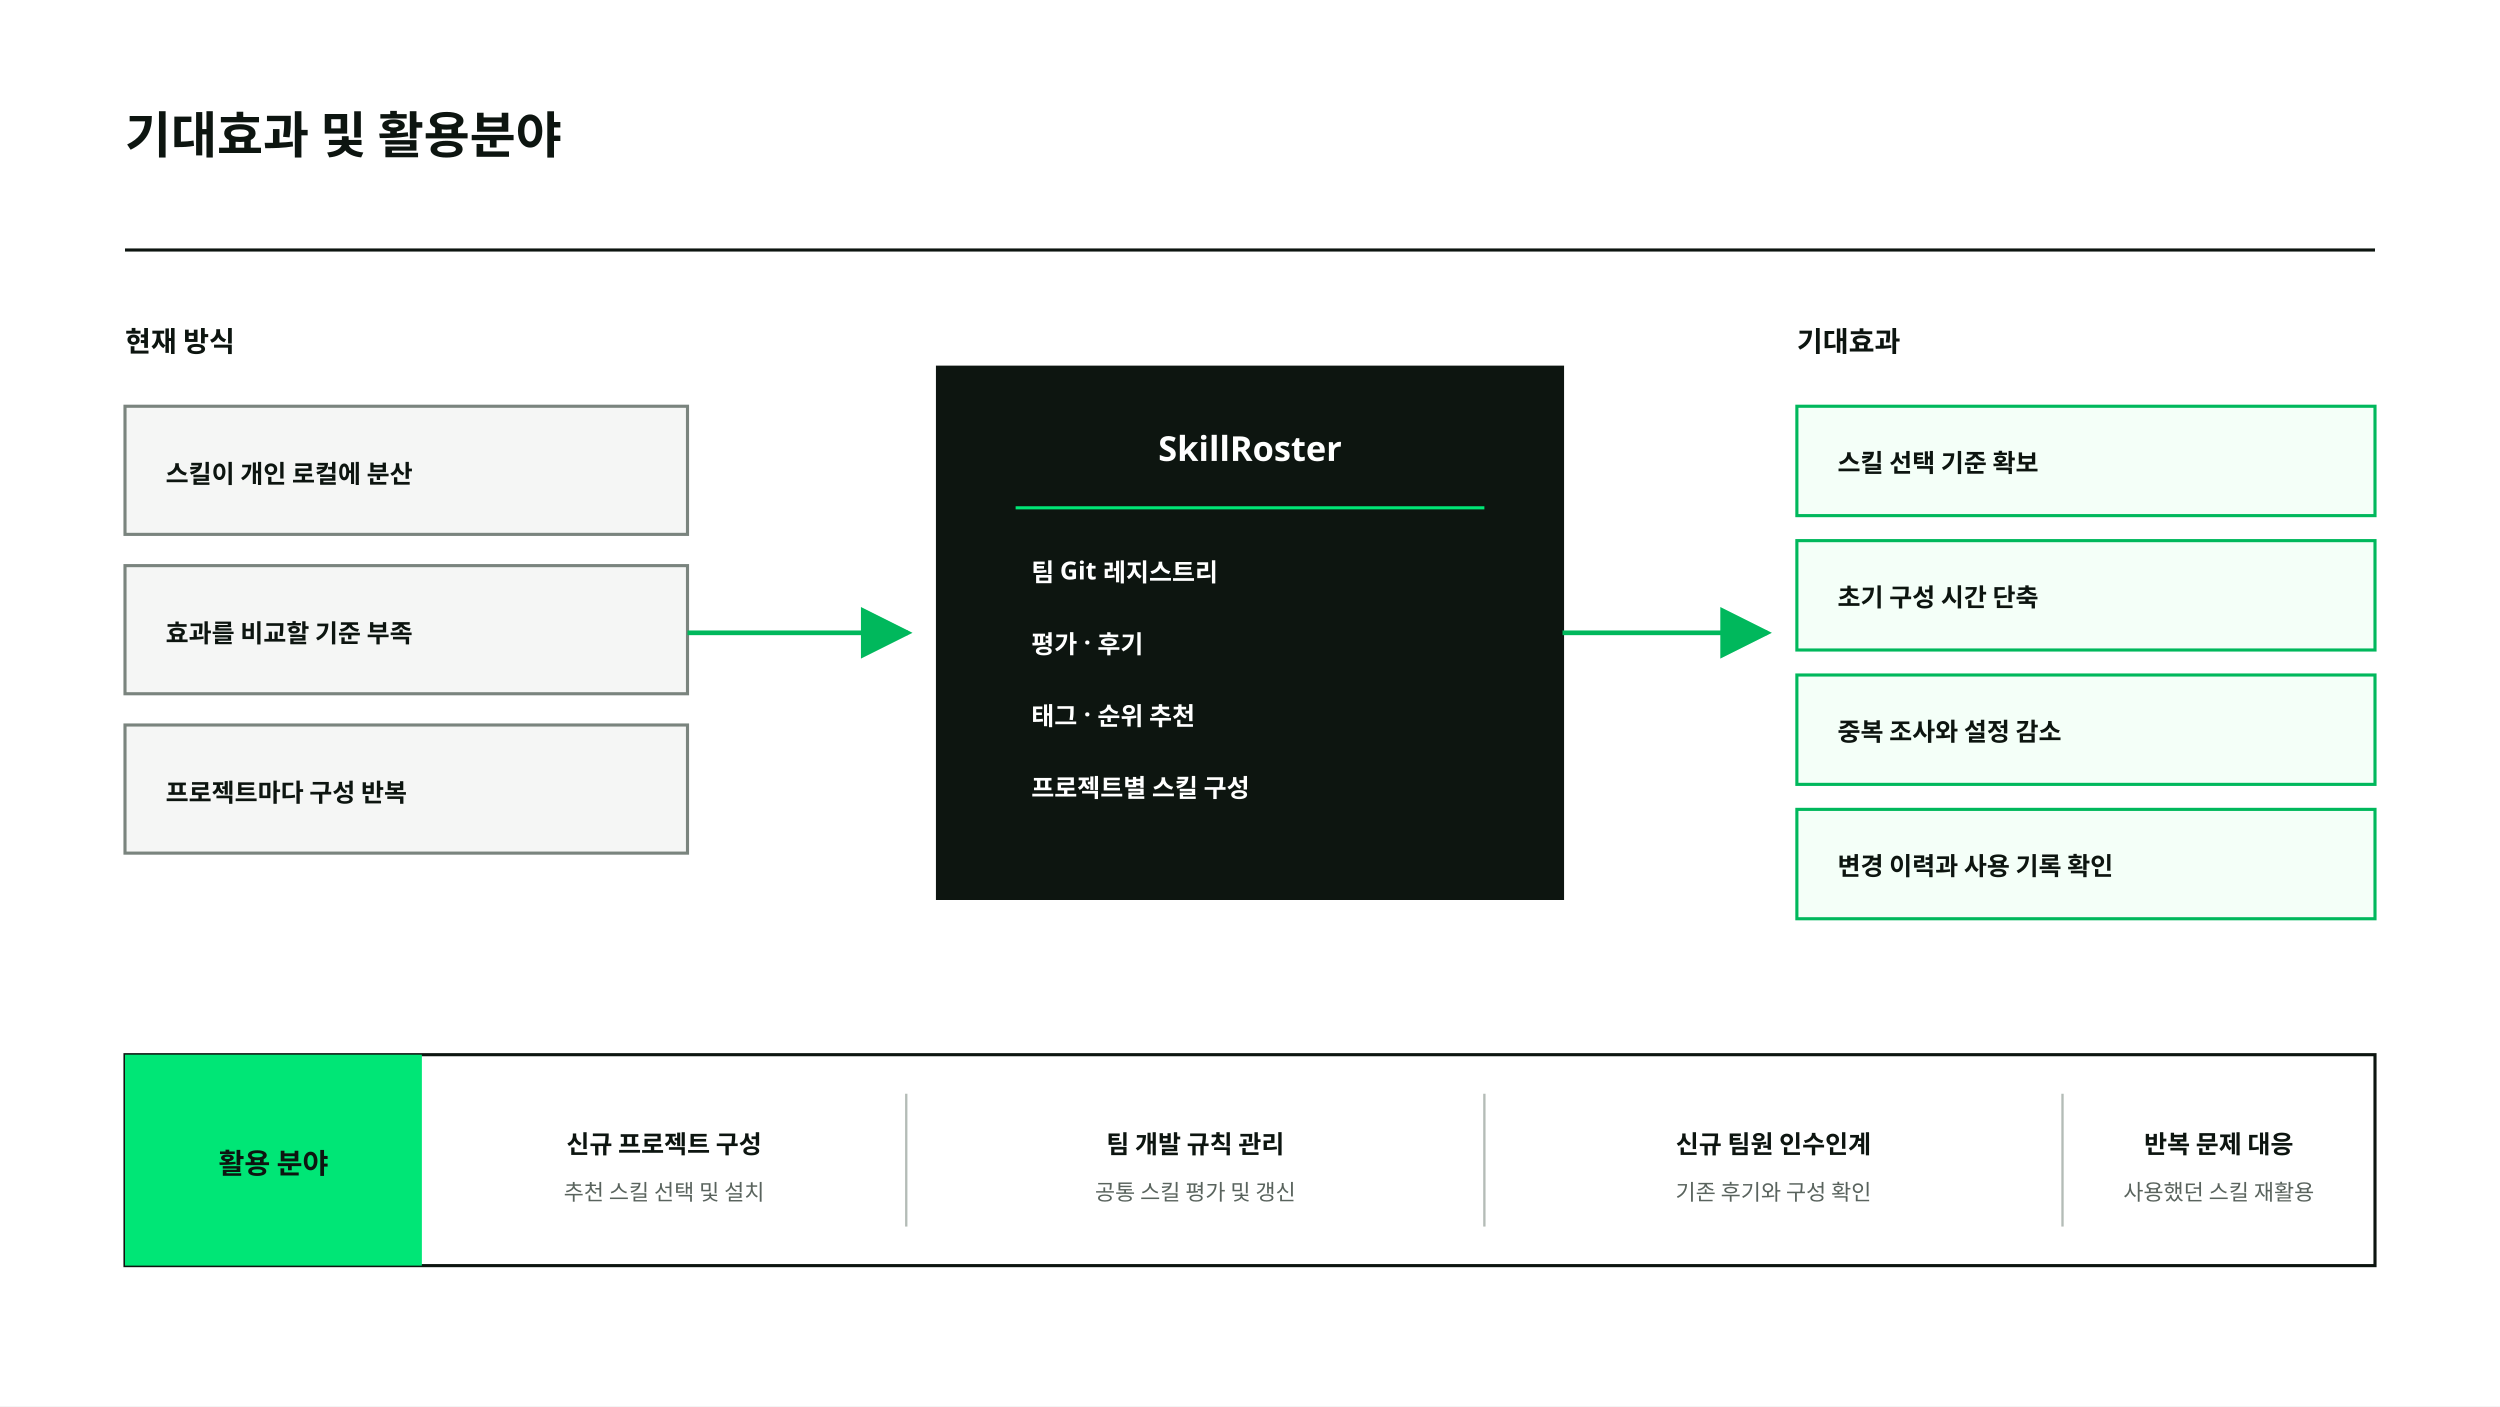
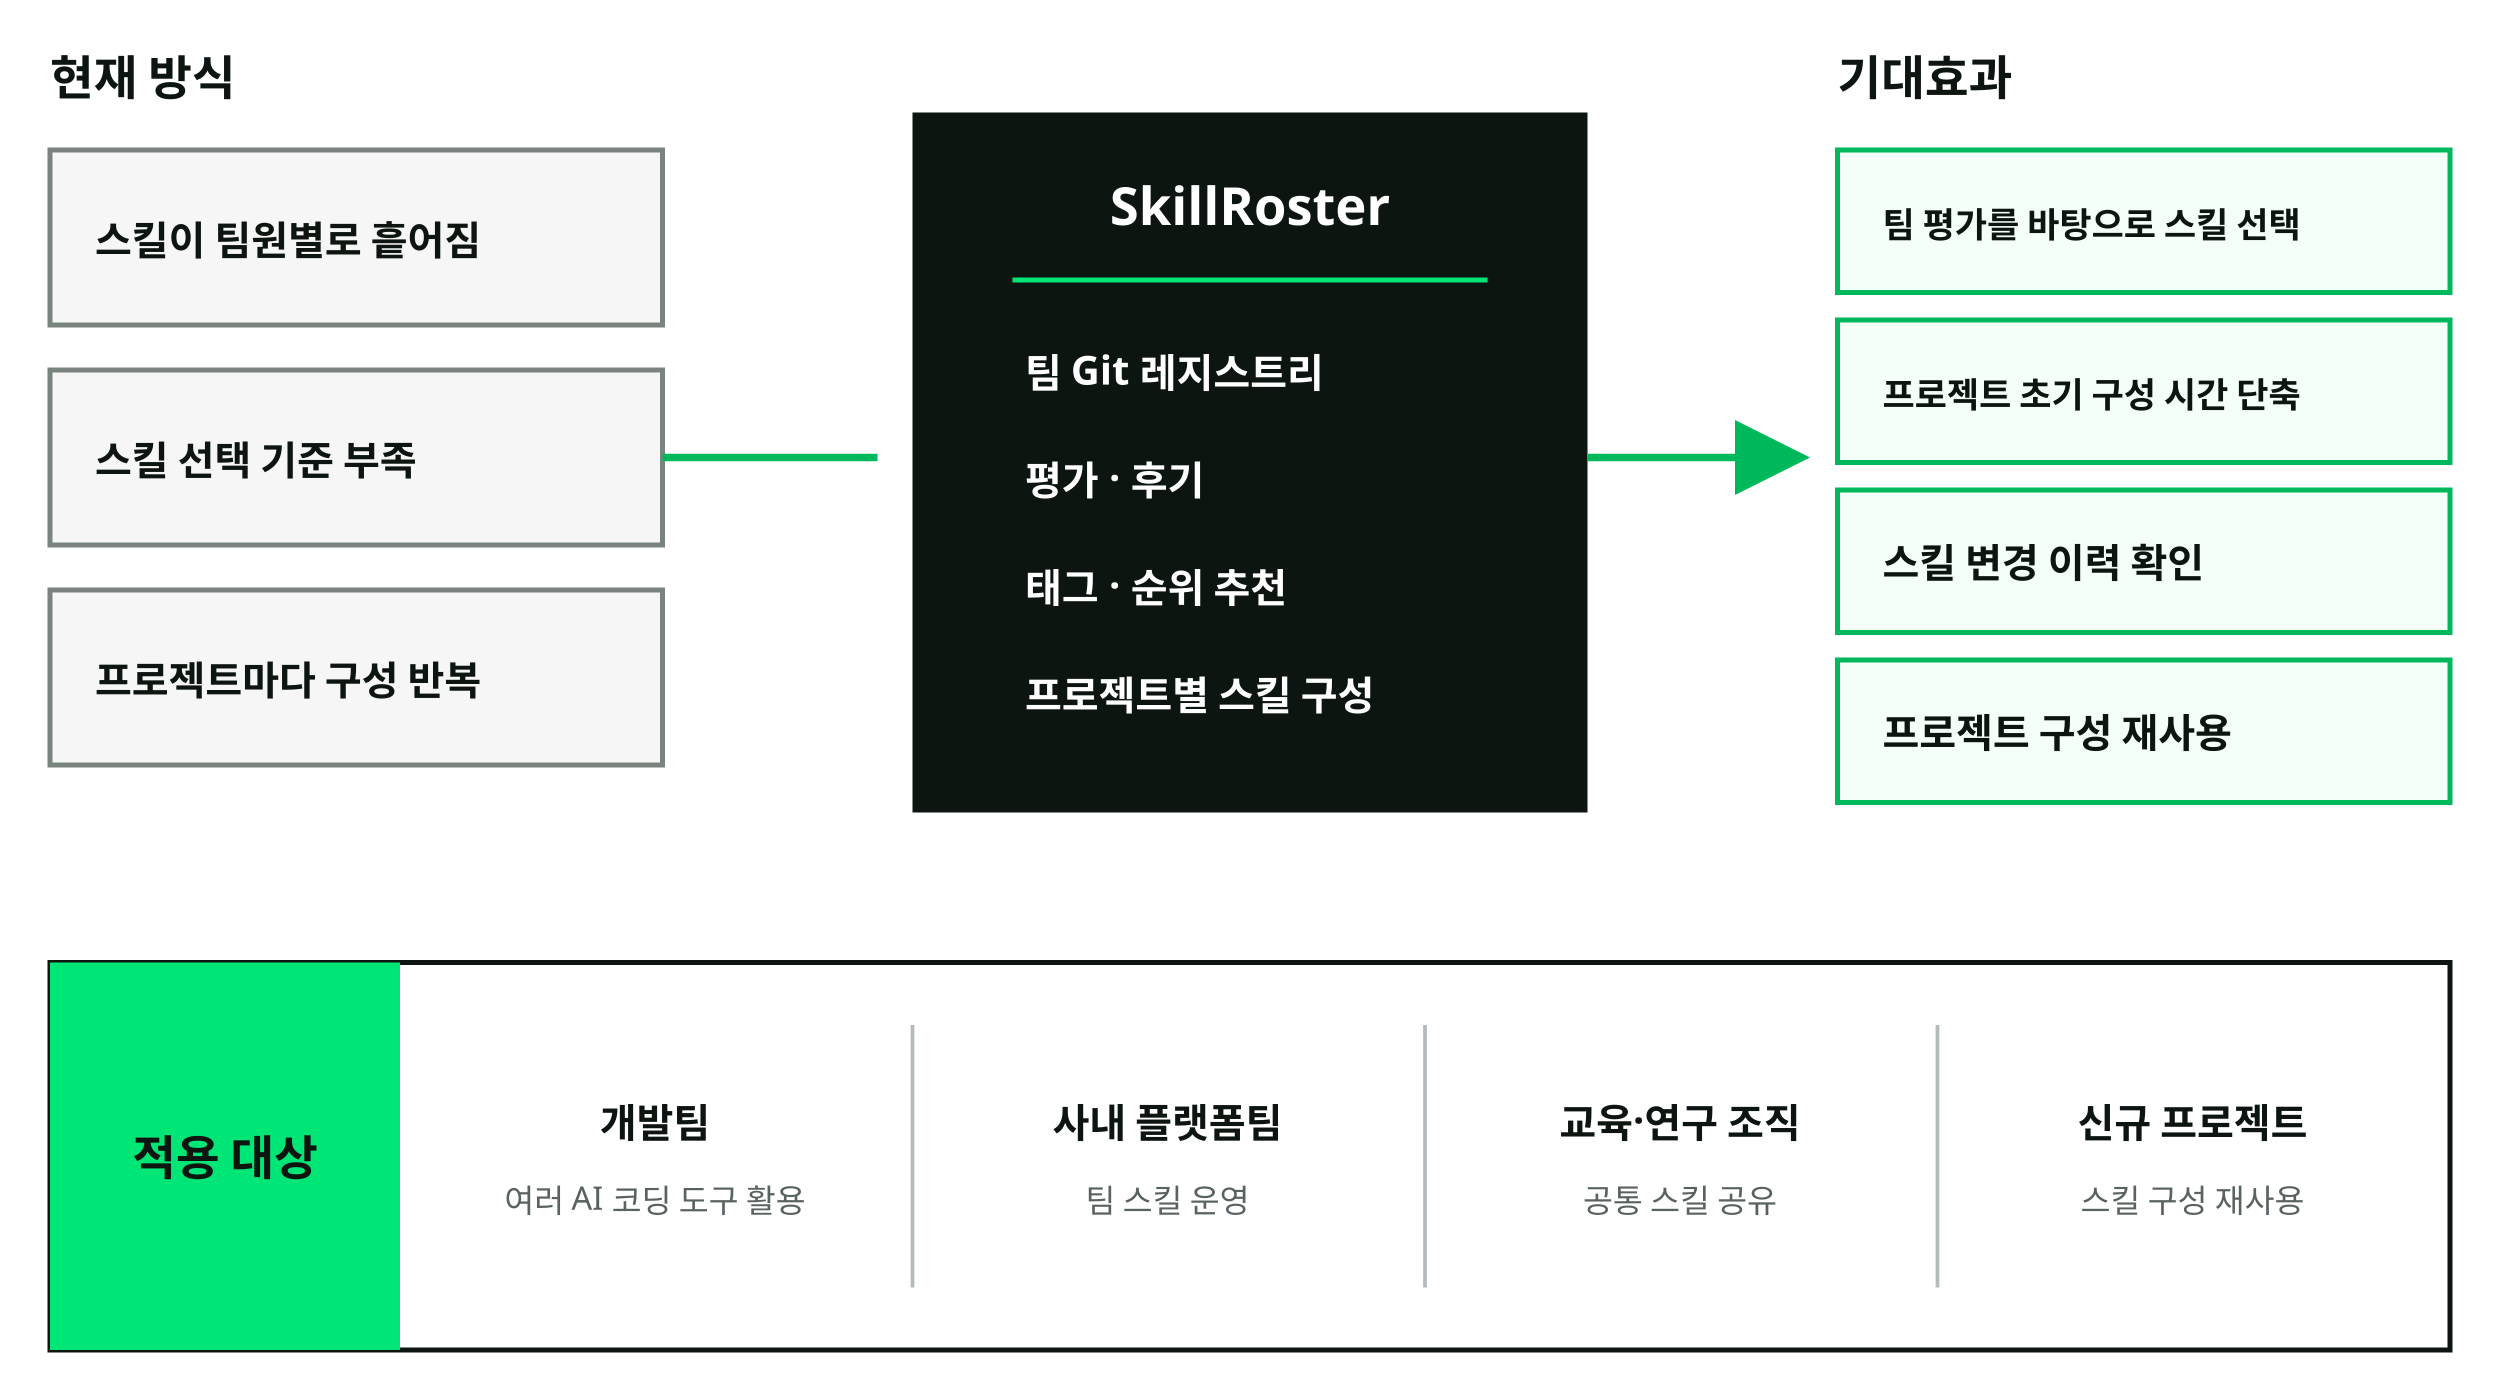
- <svg xmlns="http://www.w3.org/2000/svg" width="1600" height="900" viewBox="0 0 1600 900" role="img" aria-labelledby="title desc">
+ <svg xmlns="http://www.w3.org/2000/svg" width="1000" height="560" viewBox="0 0 1000 560">
  <defs>
-     <style>text{font-family:Pretendard,"Noto Sans KR","Malgun Gothic",sans-serif;fill:#0D1510}.section{font-size:18px;font-weight:800}.item{font-size:16px;font-weight:700}.sub{font-size:14px;fill:#59635D}.white{fill:#FFFFFF}.green{fill:#00E676}</style>
-     <marker id="arrow-green" markerWidth="11" markerHeight="11" refX="10" refY="5.5" orient="auto" markerUnits="strokeWidth">
-       <path d="M0,0 L11,5.5 L0,11 Z" fill="#00B85C" />
+     <style>text{font-family:Pretendard,"Noto Sans KR","Malgun Gothic",sans-serif;fill:#0D1510}.h{font-size:19px;font-weight:800}.i{font-size:16px;font-weight:700}.s{font-size:13px;fill:#59635D}.w{fill:#fff}</style>
+     <marker id="g" markerWidth="10" markerHeight="10" refX="9" refY="5" orient="auto">
+       <path d="M0 0L10 5 0 10Z" fill="#00B85C" />
    </marker>
  </defs>
-   <rect width="1600" height="900" fill="#FFFFFF" />
-   <text x="80" y="98" font-size="32" font-weight="800">기대효과 및 활용분야</text>
-   <path d="M80 160 H1520" stroke="#0D1510" stroke-width="2" />
-   <text x="80" y="225" class="section">현재 방식</text>
-   <rect x="80" y="260" width="360" height="82" fill="#F5F6F5" stroke="#7A847E" stroke-width="2" />
-   <text x="106" y="309" class="item">스킬이 개인 로컬에 분산</text>
-   <rect x="80" y="362" width="360" height="82" fill="#F5F6F5" stroke="#7A847E" stroke-width="2" />
-   <text x="106" y="411" class="item">효과를 비교할 기준 부족</text>
-   <rect x="80" y="464" width="360" height="82" fill="#F5F6F5" stroke="#7A847E" stroke-width="2" />
-   <text x="106" y="513" class="item">프로젝트마다 구성 반복</text>
-   <rect x="600" y="235" width="400" height="340" fill="#0D1510" stroke="#0D1510" stroke-width="2" />
-   <text x="800" y="295" font-size="22" font-weight="800" class="white" text-anchor="middle">SkillRoster</text>
-   <path d="M650 325 H950" stroke="#00E676" stroke-width="2" />
-   <text x="660" y="372" class="item white">팀 Git 레지스트리</text>
-   <text x="660" y="418" class="item white">평가 · 후기</text>
-   <text x="660" y="464" class="item white">태그 · 순위 추천</text>
-   <text x="660" y="510" class="item white">프로젝트별 스킬 구성</text>
-   <path d="M440 405 H581" fill="none" stroke="#00B85C" stroke-width="3" marker-end="url(#arrow-green)" />
-   <path d="M1000 405 H1131" fill="none" stroke="#00B85C" stroke-width="3" marker-end="url(#arrow-green)" />
-   <text x="1150" y="225" class="section">기대효과</text>
-   <rect x="1150" y="260" width="370" height="70" fill="#F4FFF8" stroke="#00B85C" stroke-width="2" />
-   <text x="1176" y="302" class="item">스킬 선택 기준 확보</text>
-   <rect x="1150" y="346" width="370" height="70" fill="#F4FFF8" stroke="#00B85C" stroke-width="2" />
-   <text x="1176" y="388" class="item">초기 구성 시간 단축</text>
-   <rect x="1150" y="432" width="370" height="70" fill="#F4FFF8" stroke="#00B85C" stroke-width="2" />
-   <text x="1176" y="474" class="item">중복 조사와 설정 감소</text>
-   <rect x="1150" y="518" width="370" height="70" fill="#F4FFF8" stroke="#00B85C" stroke-width="2" />
-   <text x="1176" y="560" class="item">변경 이력과 사용 기록 확인</text>
-   <rect x="80" y="675" width="1440" height="135" fill="#FFFFFF" stroke="#0D1510" stroke-width="2" />
-   <rect x="80" y="675" width="190" height="135" fill="#00E676" />
-   <text x="175" y="751" class="section" text-anchor="middle">활용 분야</text>
-   <path d="M580 700 V785 M950 700 V785 M1320 700 V785" stroke="#B4BCB7" stroke-width="1.5" />
-   <text x="425" y="738" class="item" text-anchor="middle">신규 프로젝트 구성</text>
-   <text x="425" y="768" class="sub" text-anchor="middle">추천 스킬 선택 및 설치</text>
-   <text x="765" y="738" class="item" text-anchor="middle">팀 개발 규칙 관리</text>
-   <text x="765" y="768" class="sub" text-anchor="middle">공통 스킬 평가 및 갱신</text>
-   <text x="1135" y="738" class="item" text-anchor="middle">신규 팀원 인수인계</text>
-   <text x="1135" y="768" class="sub" text-anchor="middle">기존 후기와 구성 확인</text>
-   <text x="1420" y="738" class="item" text-anchor="middle">반복 문제 대응</text>
-   <text x="1420" y="768" class="sub" text-anchor="middle">사용했던 스킬 재활용</text>
+   <rect width="1000" height="560" fill="#fff" />
+   <text x="20" y="38" class="h">현재 방식</text>
+   <rect x="20" y="60" width="245" height="70" fill="#F5F6F5" stroke="#7A847E" stroke-width="2" />
+   <text x="38" y="102" class="i">스킬이 팀원별로 흩어짐</text>
+   <rect x="20" y="148" width="245" height="70" fill="#F5F6F5" stroke="#7A847E" stroke-width="2" />
+   <text x="38" y="190" class="i">스킬 선택 기준 부족</text>
+   <rect x="20" y="236" width="245" height="70" fill="#F5F6F5" stroke="#7A847E" stroke-width="2" />
+   <text x="38" y="278" class="i">프로젝트마다 구성 반복</text>
+   <rect x="365" y="45" width="270" height="280" fill="#0D1510" />
+   <text x="500" y="90" font-size="21" font-weight="800" class="w" text-anchor="middle">SkillRoster</text>
+   <path d="M405 112H595" stroke="#00E676" stroke-width="2" />
+   <text x="410" y="155" class="i w">팀 Git 레지스트리</text>
+   <text x="410" y="198" class="i w">평가 · 후기</text>
+   <text x="410" y="241" class="i w">태그 · 순위 추천</text>
+   <text x="410" y="284" class="i w">프로젝트별 스킬 구성</text>
+   <path d="M265 183H351M635 183H721" stroke="#00B85C" stroke-width="3" marker-end="url(#g)" />
+   <text x="735" y="38" class="h">기대효과</text>
+   <rect x="735" y="60" width="245" height="57" fill="#F4FFF8" stroke="#00B85C" stroke-width="2" />
+   <text x="753" y="95" font-size="14" font-weight="700">팀 평가를 바탕으로 스킬 선택</text>
+   <rect x="735" y="128" width="245" height="57" fill="#F4FFF8" stroke="#00B85C" stroke-width="2" />
+   <text x="753" y="163" font-size="14" font-weight="700">프로젝트 초기 구성 시간 단축</text>
+   <rect x="735" y="196" width="245" height="57" fill="#F4FFF8" stroke="#00B85C" stroke-width="2" />
+   <text x="753" y="231" class="i">스킬 변경 이력 확인</text>
+   <rect x="735" y="264" width="245" height="57" fill="#F4FFF8" stroke="#00B85C" stroke-width="2" />
+   <text x="753" y="299" class="i">프로젝트 구성 재사용</text>
+   <rect x="20" y="385" width="960" height="155" fill="#fff" stroke="#0D1510" stroke-width="2" />
+   <rect x="20" y="385" width="140" height="155" fill="#00E676" />
+   <text x="90" y="470" class="h" text-anchor="middle">적용 대상</text>
+   <path d="M365 410V515M570 410V515M775 410V515" stroke="#B4BCB7" stroke-width="1.5" />
+   <text x="262" y="455" class="i" text-anchor="middle">개발팀</text>
+   <text x="262" y="485" class="s" text-anchor="middle">여러 AI 코딩 도구 활용</text>
+   <text x="467" y="455" class="i" text-anchor="middle">사내 플랫폼팀</text>
+   <text x="467" y="485" class="s" text-anchor="middle">팀 스킬 운영</text>
+   <text x="672" y="455" class="i" text-anchor="middle">교육·연구 조직</text>
+   <text x="672" y="485" class="s" text-anchor="middle">공통 스킬 공유</text>
+   <text x="877" y="455" class="i" text-anchor="middle">신규 프로젝트</text>
+   <text x="877" y="485" class="s" text-anchor="middle">스킬 구성 재사용</text>
</svg>
